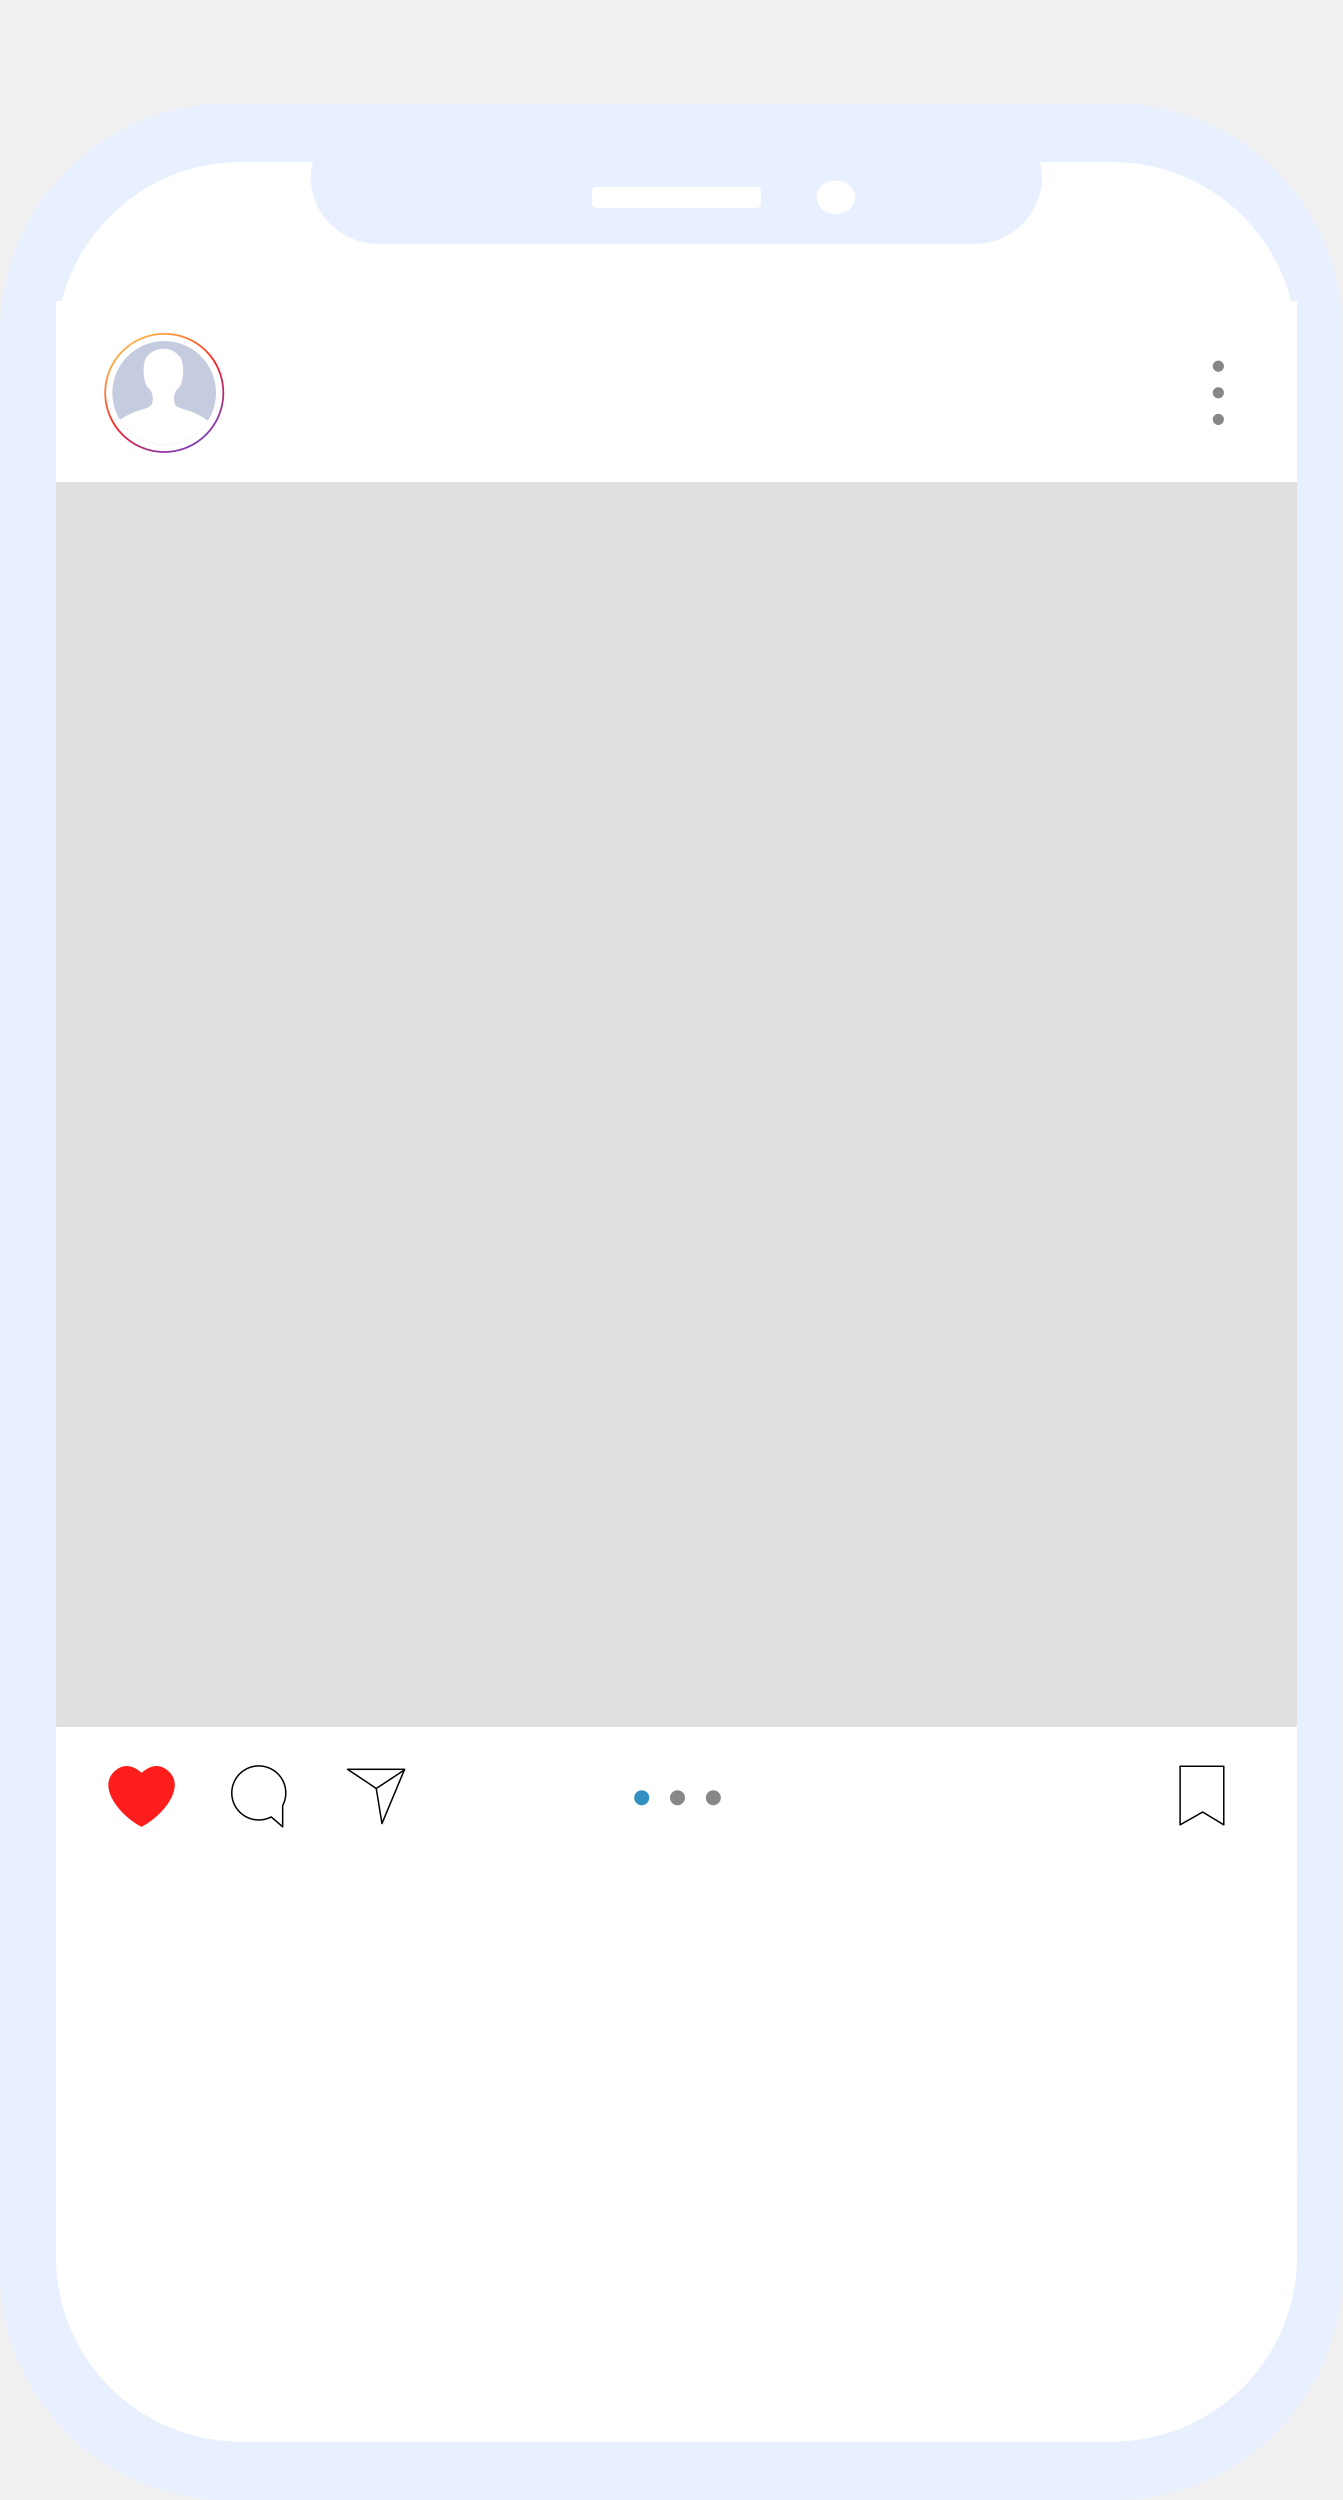
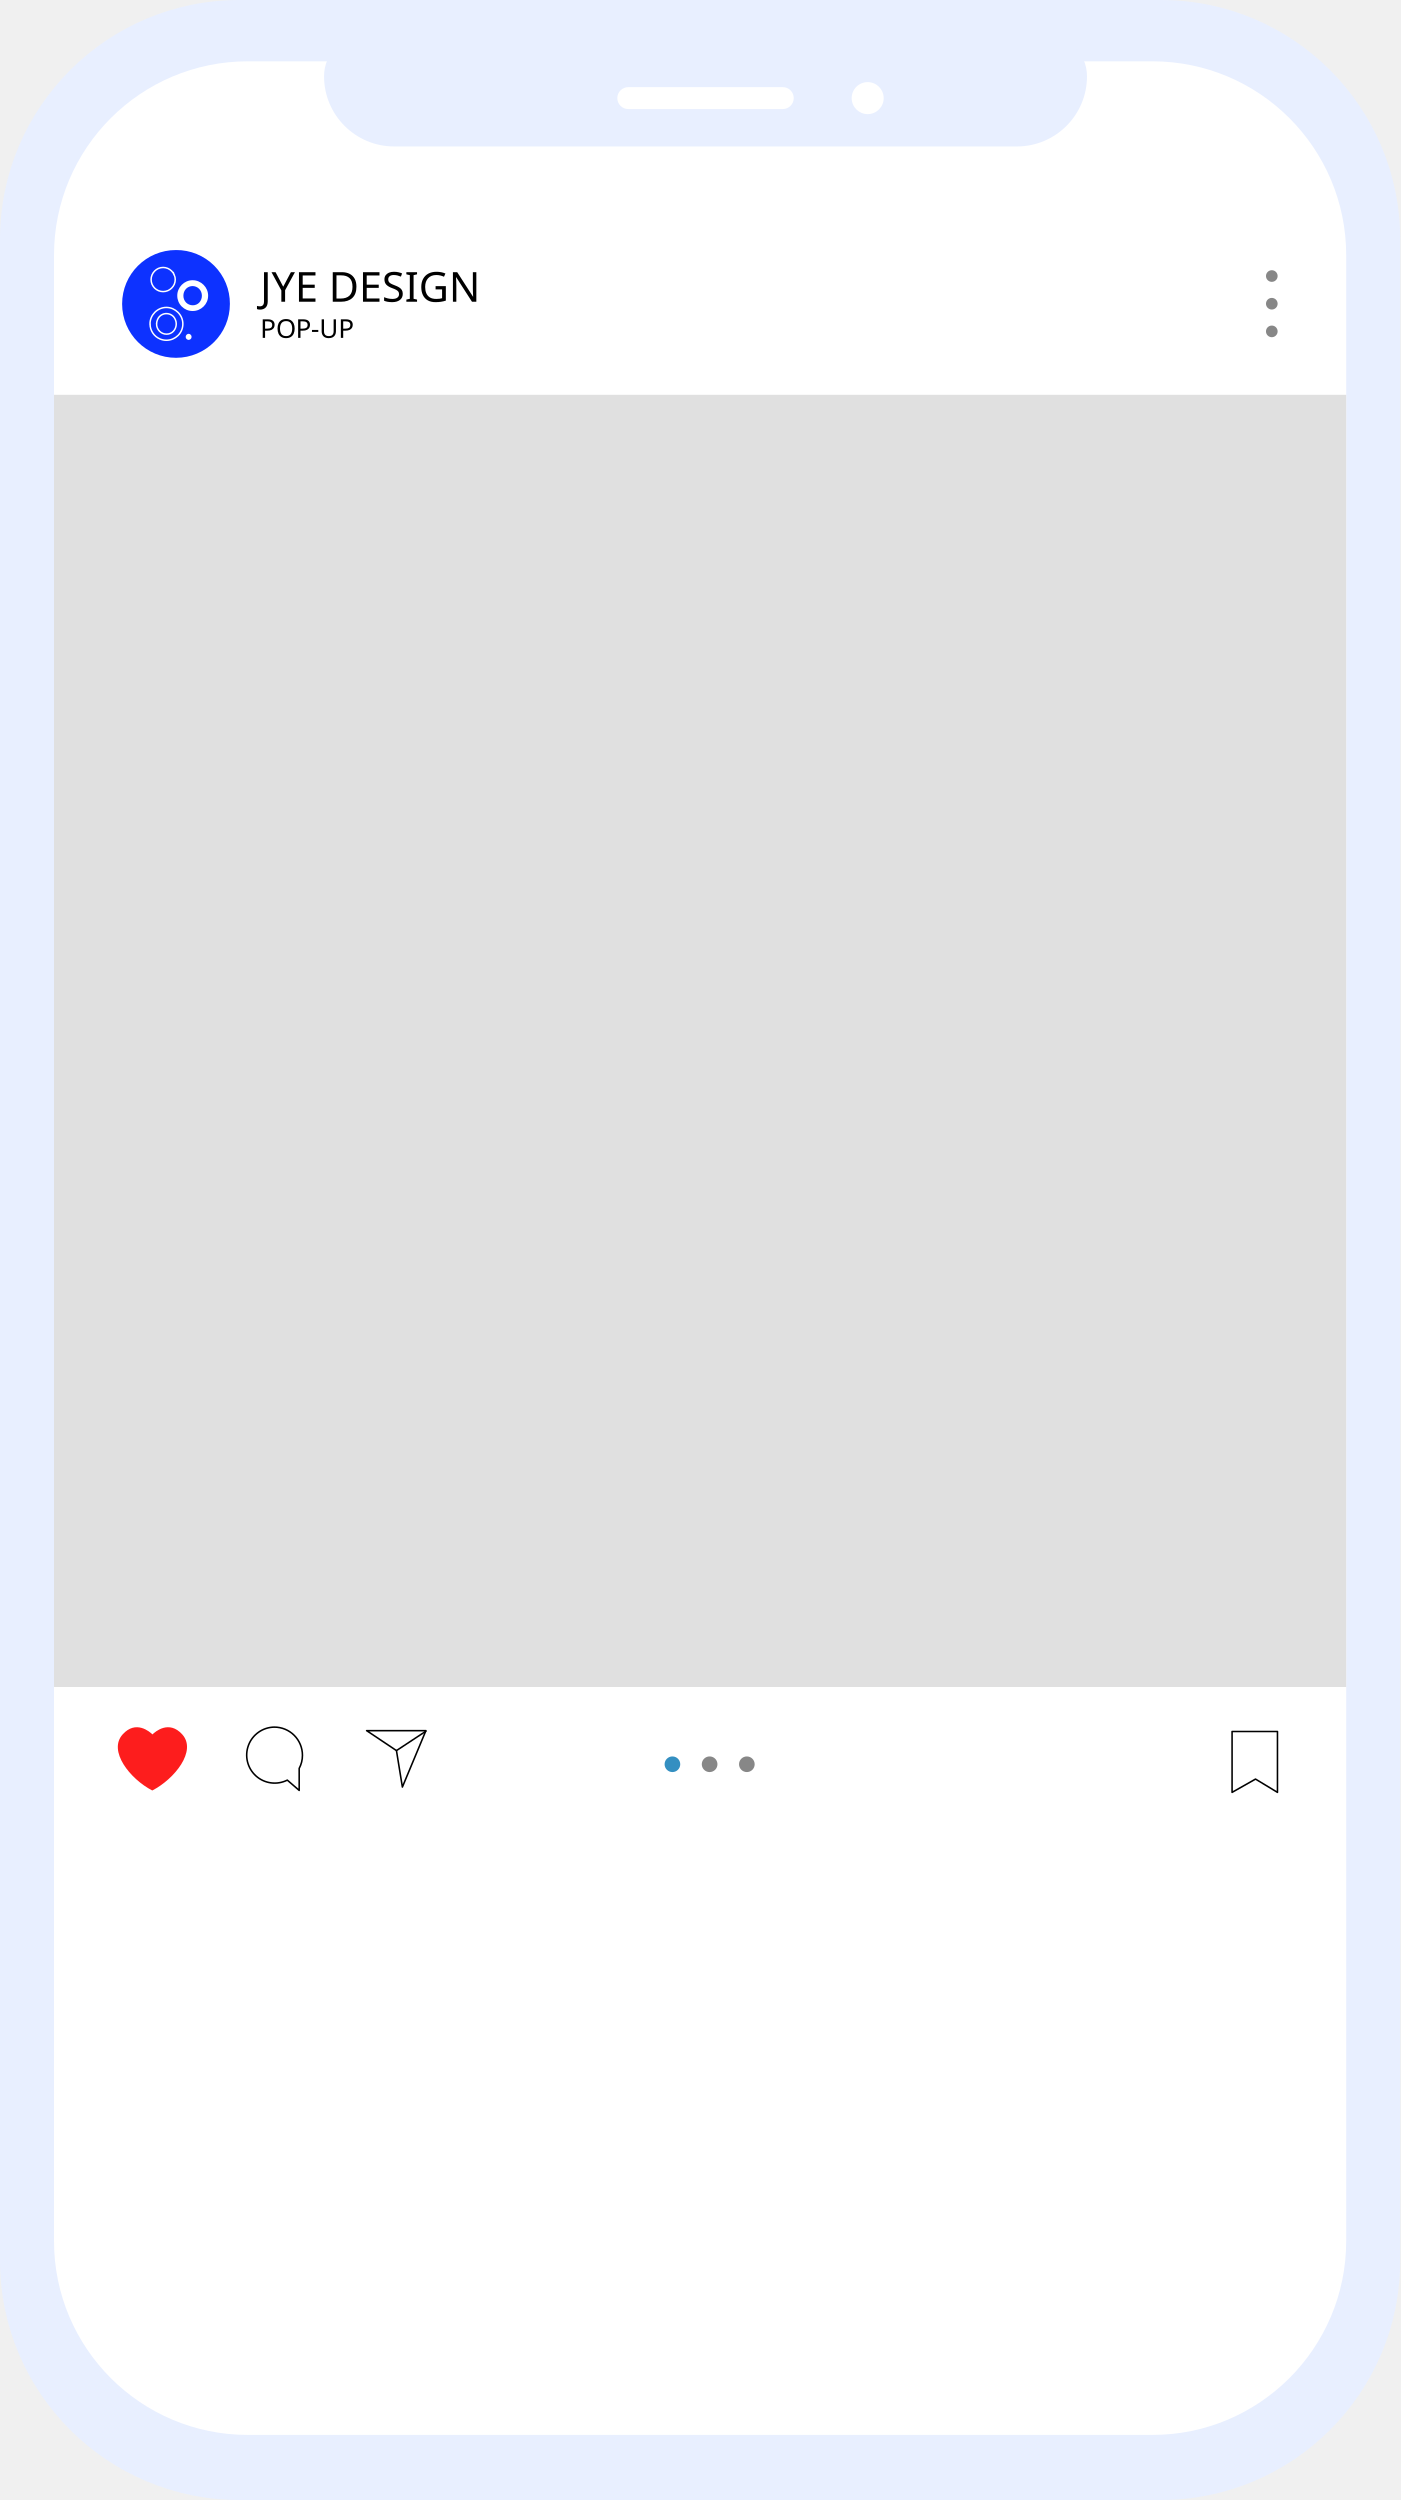
- <svg xmlns="http://www.w3.org/2000/svg" viewBox="0 0 704.5 1312.06">
+ <svg xmlns="http://www.w3.org/2000/svg" viewBox="0 0 700 1249.82">
  <defs>
-     <style>.cls-1{fill:#e8efff;}.cls-2{fill:#fff;}.cls-3{font-size:147.41px;fill:#0d32ff;font-family:Sunflower-Medium, Sunflower;font-weight:500;opacity:0.97;}.cls-4{fill:#e0e0e0;}.cls-5{fill:#c5ccdf;}.cls-6,.cls-9{fill:none;}.cls-6{stroke-miterlimit:10;stroke-width:0.94px;stroke:url(#linear-gradient);}.cls-7{fill:#878787;}.cls-8{fill:#348fc1;}.cls-9{stroke:#000;stroke-linecap:round;stroke-linejoin:round;stroke-width:0.79px;}.cls-10{fill:#fd1d1d;}</style>
-     <linearGradient id="linear-gradient" x1="69.12" y1="179.71" x2="103.23" y2="232.71" gradientUnits="userSpaceOnUse">
-       <stop offset="0" stop-color="#fcb045" />
-       <stop offset="0.09" stop-color="#fc9e40" />
-       <stop offset="0.26" stop-color="#fc7033" />
-       <stop offset="0.5" stop-color="#fd251f" />
-       <stop offset="0.52" stop-color="#fd1d1d" />
-       <stop offset="0.67" stop-color="#ce2857" />
-       <stop offset="0.82" stop-color="#a63289" />
-       <stop offset="0.94" stop-color="#8c38a8" />
-       <stop offset="1" stop-color="#833ab4" />
-     </linearGradient>
+     <style>.cls-1{fill:#e8efff;}.cls-2{fill:#fff;}.cls-3{fill:#e0e0e0;}.cls-4{fill:#878787;}.cls-5{fill:#348fc1;}.cls-6,.cls-9{fill:none;}.cls-6{stroke:#000;stroke-linecap:round;stroke-linejoin:round;stroke-width:0.79px;}.cls-7{fill:#fd1d1d;}.cls-8{fill:#0d32ff;}.cls-9{stroke:#fff;stroke-miterlimit:10;stroke-width:0.75px;}.cls-10{font-size:20.7px;font-family:Pretendard-Bold-KSCpc-EUC-H, Pretendard;}.cls-11{font-size:13px;font-family:Pretendard-SemiBold-KSCpc-EUC-H, Pretendard;}.cls-12{letter-spacing:-0.03em;}</style>
  </defs>
  <g id="Layer_2" data-name="Layer 2">
    <g id="Layer_2-2" data-name="Layer 2">
-       <rect class="cls-1" y="54.21" width="704.5" height="1257.85" rx="119.71" />
-       <rect class="cls-2" x="29.38" y="85.06" width="651.29" height="1196.35" rx="96.95" />
-       <rect class="cls-2" x="29.38" y="905.14" width="651.37" height="237.81" />
-       <rect class="cls-1" x="63.31" y="172.97" width="583.32" height="145.42" />
-       <rect class="cls-1" x="63.31" y="349.24" width="583.32" height="15.42" />
-       <path class="cls-1" d="M184,71.62H525.93a21,21,0,0,1,21,21v0a35.29,35.29,0,0,1-35.29,35.29H198.32A35.29,35.29,0,0,1,163,92.61v0A21,21,0,0,1,184,71.62Z" />
-       <rect class="cls-1" x="63.31" y="395.51" width="583.32" height="345.91" />
-       <rect class="cls-1" x="77.26" y="789.89" width="263.76" height="286.42" />
-       <rect class="cls-1" x="368.92" y="789.89" width="263.76" height="286.42" />
-       <rect class="cls-2" x="310.59" y="98.06" width="88.77" height="11.02" rx="2.26" />
-       <ellipse class="cls-2" cx="438.67" cy="103.57" rx="10.14" ry="8.81" />
-       <text class="cls-3" transform="translate(153.22 115.27)"> </text>
-       <rect class="cls-2" x="29.38" y="161.18" width="651.37" height="967.64" />
-       <rect class="cls-4" x="29.38" y="252.13" width="651.37" height="654.24" />
-       <rect class="cls-2" x="29.38" y="157.9" width="651.37" height="95.04" />
-       <path class="cls-5" d="M113.38,206.21A27.21,27.21,0,1,1,86.17,179,27.08,27.08,0,0,1,113.38,206.21Z" />
-       <path class="cls-2" d="M109.13,220.82a27.22,27.22,0,0,1-46.19-.43,36.16,36.16,0,0,1,9.37-4.79c5-1.44,7-2.08,7.54-3.8s.79-5.83-1.94-8.05-3.38-12.07-1.44-15.52a10,10,0,0,1,4-3.92A11.1,11.1,0,0,1,85.73,183h0A10.67,10.67,0,0,1,95,188.23c2,3.45,1.3,13.29-1.43,15.52s-2.45,6.32-1.94,8.05,2.58,2.36,7.54,3.8A37.52,37.52,0,0,1,109.13,220.82Z" />
-       <path class="cls-6" d="M117.21,206.21a31,31,0,1,1-31-31A30.8,30.8,0,0,1,117.21,206.21Z" />
-       <path class="cls-7" d="M642.35,192.18a2.94,2.94,0,1,1-2.94-2.94A2.94,2.94,0,0,1,642.35,192.18Z" />
-       <path class="cls-7" d="M642.35,206.14a2.94,2.94,0,1,1-2.94-2.93A2.94,2.94,0,0,1,642.35,206.14Z" />
-       <path class="cls-7" d="M642.35,220.11a2.94,2.94,0,1,1-2.94-2.94A2.94,2.94,0,0,1,642.35,220.11Z" />
-       <path class="cls-7" d="M374.38,947.47a3.95,3.95,0,1,1,3.94-4A4,4,0,0,1,374.38,947.47Z" />
-       <path class="cls-7" d="M355.59,947.47a3.95,3.95,0,1,1,3.94-4A4,4,0,0,1,355.59,947.47Z" />
-       <path class="cls-8" d="M336.8,947.47a3.95,3.95,0,1,1,3.94-4A4,4,0,0,1,336.8,947.47Z" />
-       <path class="cls-9" d="M150,941a13.77,13.77,0,0,1-1.65,6.6v11.16s-3.52-3.06-6-5.19A14.18,14.18,0,1,1,150,941Z" />
-       <path class="cls-10" d="M89.33,930.47c-6.68-7.41-13.63-1.38-15,0-1.41-1.38-8.37-7.41-15.05,0-7.48,8.3,3.66,22.43,14.88,28.27.1,0,.11,0,.17,0C85.5,952.91,96.81,938.77,89.33,930.47Z" />
-       <polygon class="cls-9" points="200.46 957.05 197.47 938.64 182.42 928.57 212.34 928.57 200.46 957.05" />
-       <line class="cls-9" x1="197.47" y1="938.64" x2="212.27" y2="928.88" />
-       <polygon class="cls-9" points="642.27 957.71 631.17 951 619.35 957.71 619.35 926.98 642.27 926.98 642.27 957.71" />
+       <rect class="cls-1" width="700" height="1249.82" rx="119.71" />
+       <rect class="cls-2" x="27" y="30.65" width="646" height="1186.64" rx="96.95" />
+       <path class="cls-1" d="M182.84,17.3H522.57a20.85,20.85,0,0,1,20.85,20.85v0a35.07,35.07,0,0,1-35.07,35.07H197.06A35.07,35.07,0,0,1,162,38.15v0A20.85,20.85,0,0,1,182.84,17.3Z" />
+       <rect class="cls-2" x="308.61" y="43.57" width="88.2" height="10.95" rx="5.47" />
+       <circle class="cls-2" cx="433.78" cy="49.05" r="8" />
+       <rect class="cls-1" x="65.35" y="293.53" width="577.62" height="15.27" />
+       <rect class="cls-1" x="65.35" y="339.35" width="577.62" height="342.53" />
+       <rect class="cls-3" x="27" y="197.37" width="646" height="646" />
+       <path class="cls-4" d="M638.72,138a2.91,2.91,0,1,1-2.91-2.91A2.9,2.9,0,0,1,638.72,138Z" />
+       <path class="cls-4" d="M638.72,151.84a2.91,2.91,0,1,1-2.91-2.91A2.9,2.9,0,0,1,638.72,151.84Z" />
+       <path class="cls-4" d="M638.72,165.67a2.91,2.91,0,1,1-2.91-2.91A2.9,2.9,0,0,1,638.72,165.67Z" />
+       <path class="cls-4" d="M373.37,885.91a3.91,3.91,0,1,1,3.91-3.9A3.9,3.9,0,0,1,373.37,885.91Z" />
+       <path class="cls-4" d="M354.77,885.91a3.91,3.91,0,1,1,3.9-3.9A3.91,3.91,0,0,1,354.77,885.91Z" />
+       <path class="cls-5" d="M336.16,885.91a3.91,3.91,0,1,1,3.91-3.9A3.91,3.91,0,0,1,336.16,885.91Z" />
+       <path class="cls-6" d="M151.2,877.53a13.64,13.64,0,0,1-1.63,6.54v11s-3.49-3-5.94-5.14a14,14,0,1,1-6.49-26.5A14.05,14.05,0,0,1,151.2,877.53Z" />
+       <path class="cls-7" d="M91.11,867.08c-6.61-7.34-13.5-1.37-14.9,0-1.4-1.37-8.29-7.34-14.9,0-7.41,8.22,3.63,22.21,14.74,28,.1,0,.1,0,.16,0C87.32,889.3,98.52,875.3,91.11,867.08Z" />
+       <polygon class="cls-6" points="201.16 893.39 198.2 875.17 183.29 865.2 212.92 865.2 201.16 893.39" />
+       <line class="cls-6" x1="198.2" y1="875.17" x2="212.85" y2="865.51" />
+       <polygon class="cls-6" points="638.64 896.05 627.66 889.41 615.95 896.05 615.95 865.63 638.64 865.63 638.64 896.05" />
+       <path class="cls-8" d="M114.93,151.91A26.94,26.94,0,1,1,88,125,26.74,26.74,0,0,1,114.93,151.91Z" />
+       <path class="cls-9" d="M75,161.92a8,8,0,0,1,.63-3.14A8.45,8.45,0,0,1,80,154.35a8,8,0,0,1,6.35,0,8.79,8.79,0,0,1,2.63,1.8,8.46,8.46,0,0,1,1.79,2.63,7.8,7.8,0,0,1,.64,3.14,7.91,7.91,0,0,1-.64,3.19A8.26,8.26,0,0,1,89,167.72a8.46,8.46,0,0,1-2.63,1.75,8.2,8.2,0,0,1-6.35,0,8.12,8.12,0,0,1-5-7.55Zm3.27,0a5.15,5.15,0,0,0,1.45,3.64,4.89,4.89,0,0,0,3.57,1.49,4.62,4.62,0,0,0,3.45-1.49,5.36,5.36,0,0,0,1-1.64,5.47,5.47,0,0,0,.37-2,5.24,5.24,0,0,0-.39-2,5.43,5.43,0,0,0-1-1.65,4.92,4.92,0,0,0-5.45-1.1,4.8,4.8,0,0,0-1.57,1.1,5.27,5.27,0,0,0-1,1.65A5.63,5.63,0,0,0,78.28,161.92Z" />
+       <path class="cls-2" d="M93.3,167.31a1.54,1.54,0,0,1,1-.44,1.48,1.48,0,0,1,1,.44,1.46,1.46,0,0,1,.48,1.1,1.38,1.38,0,0,1-.48,1.11,1.54,1.54,0,0,1-1,.41,1.6,1.6,0,0,1-1-.41,1.4,1.4,0,0,1-.47-1.11A1.48,1.48,0,0,1,93.3,167.31Z" />
+       <path class="cls-2" d="M88.62,147.86a7.37,7.37,0,0,1,.59-3,7.76,7.76,0,0,1,1.65-2.47,7.66,7.66,0,0,1,2.44-1.68,7.31,7.31,0,0,1,3-.62,7.2,7.2,0,0,1,3,.62,8,8,0,0,1,2.47,1.68,7.84,7.84,0,0,1,1.68,2.47,7.63,7.63,0,0,1,0,5.93,7.54,7.54,0,0,1-1.68,2.45,8.1,8.1,0,0,1-2.47,1.65,7.52,7.52,0,0,1-3,.59,7.63,7.63,0,0,1-3-.59,7.73,7.73,0,0,1-2.44-1.65,7.59,7.59,0,0,1-2.24-5.43Zm3.06,0a4.87,4.87,0,0,0,.36,1.87,4.94,4.94,0,0,0,1,1.53,4.59,4.59,0,0,0,1.5,1,4.66,4.66,0,0,0,1.85.36,4.44,4.44,0,0,0,1.79-.36,4.35,4.35,0,0,0,1.44-1,5,5,0,0,0,1.31-3.4,5,5,0,0,0-.36-1.91,4.76,4.76,0,0,0-1-1.54,4.33,4.33,0,0,0-1.46-1,4.54,4.54,0,0,0-5.12,1A4.76,4.76,0,0,0,92,146,5.19,5.19,0,0,0,91.68,147.86Z" />
+       <path class="cls-9" d="M87.14,137.45a6.3,6.3,0,0,0-1.32-1.94,6.37,6.37,0,0,0-1.93-1.32,5.94,5.94,0,0,0-4.68,0,6.16,6.16,0,0,0-1.91,1.32,6.24,6.24,0,0,0-1.3,1.94,6.11,6.11,0,0,0,0,4.65,6.1,6.1,0,0,0,3.21,3.21,6.06,6.06,0,0,0,4.68,0A6.28,6.28,0,0,0,85.82,144a6.09,6.09,0,0,0,1.32-1.92,6,6,0,0,0,0-4.65Z" />
+       <text class="cls-10" transform="translate(130.08 150.85)">JYE DESIGN</text>
+       <text class="cls-11" transform="translate(130.08 168.92)">PO<tspan class="cls-12" x="17.7" y="0">P</tspan>
+         <tspan x="25.37" y="0">-UP</tspan>
+       </text>
    </g>
  </g>
</svg>
